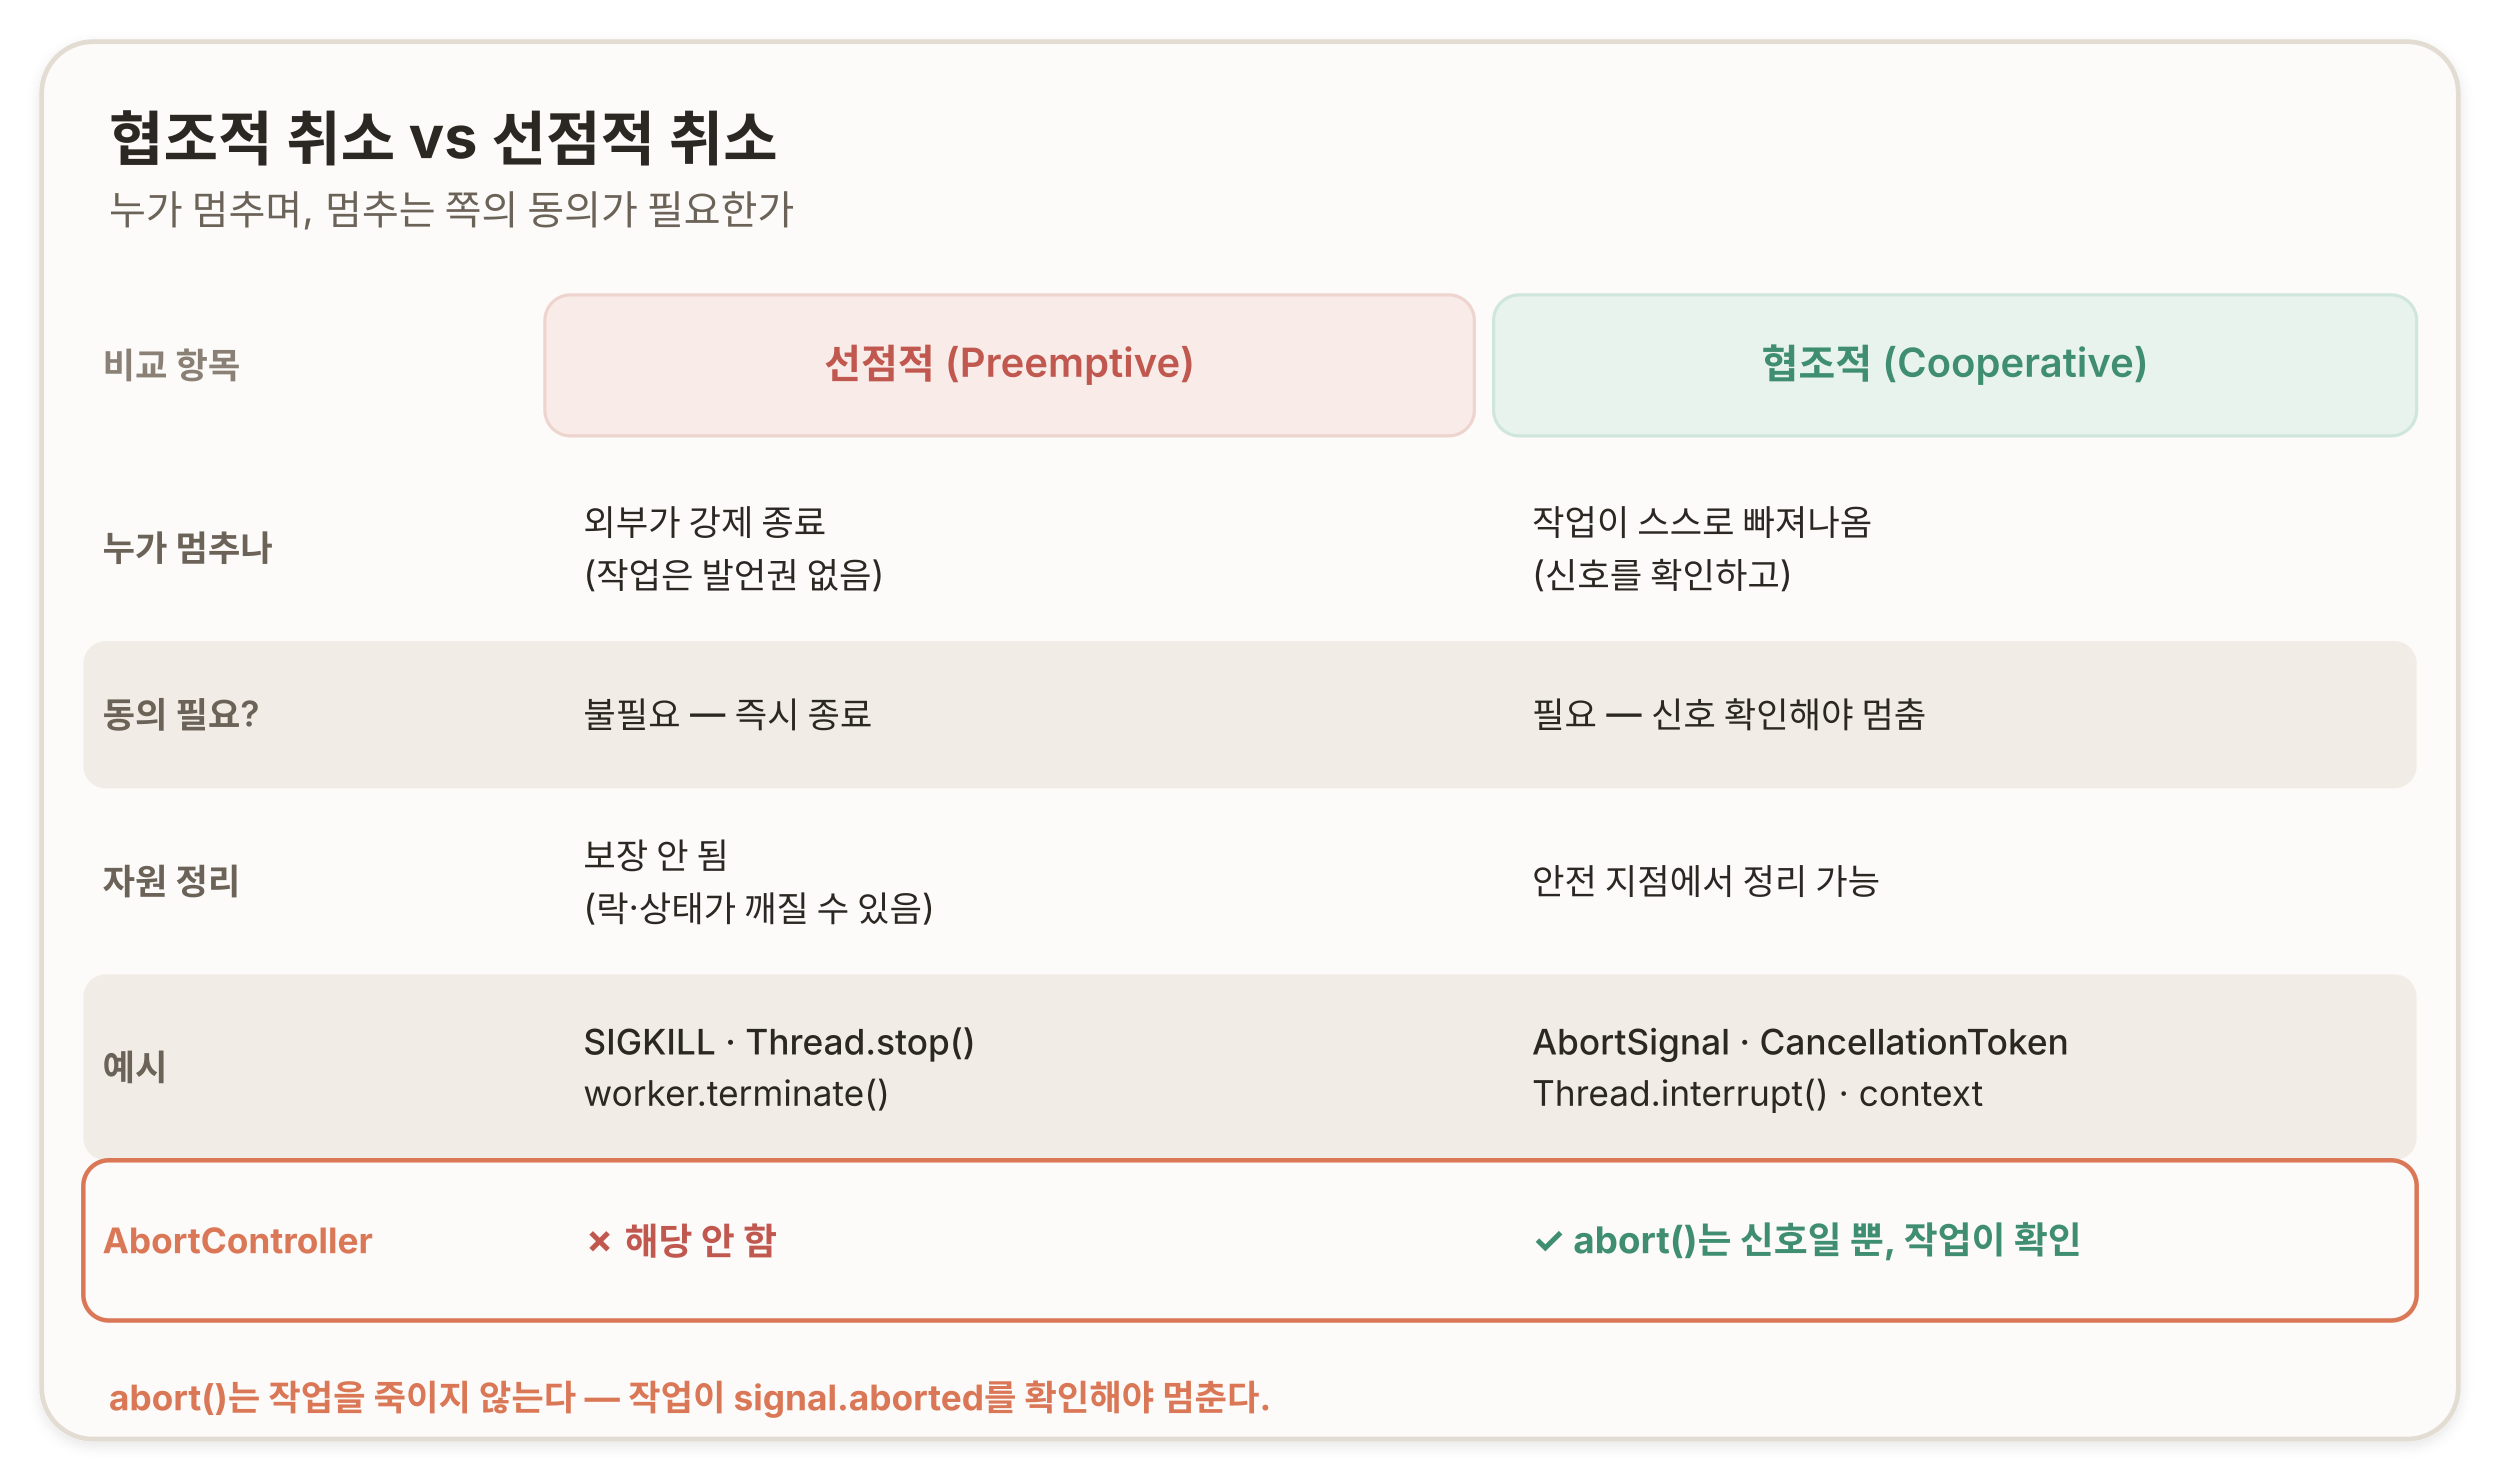
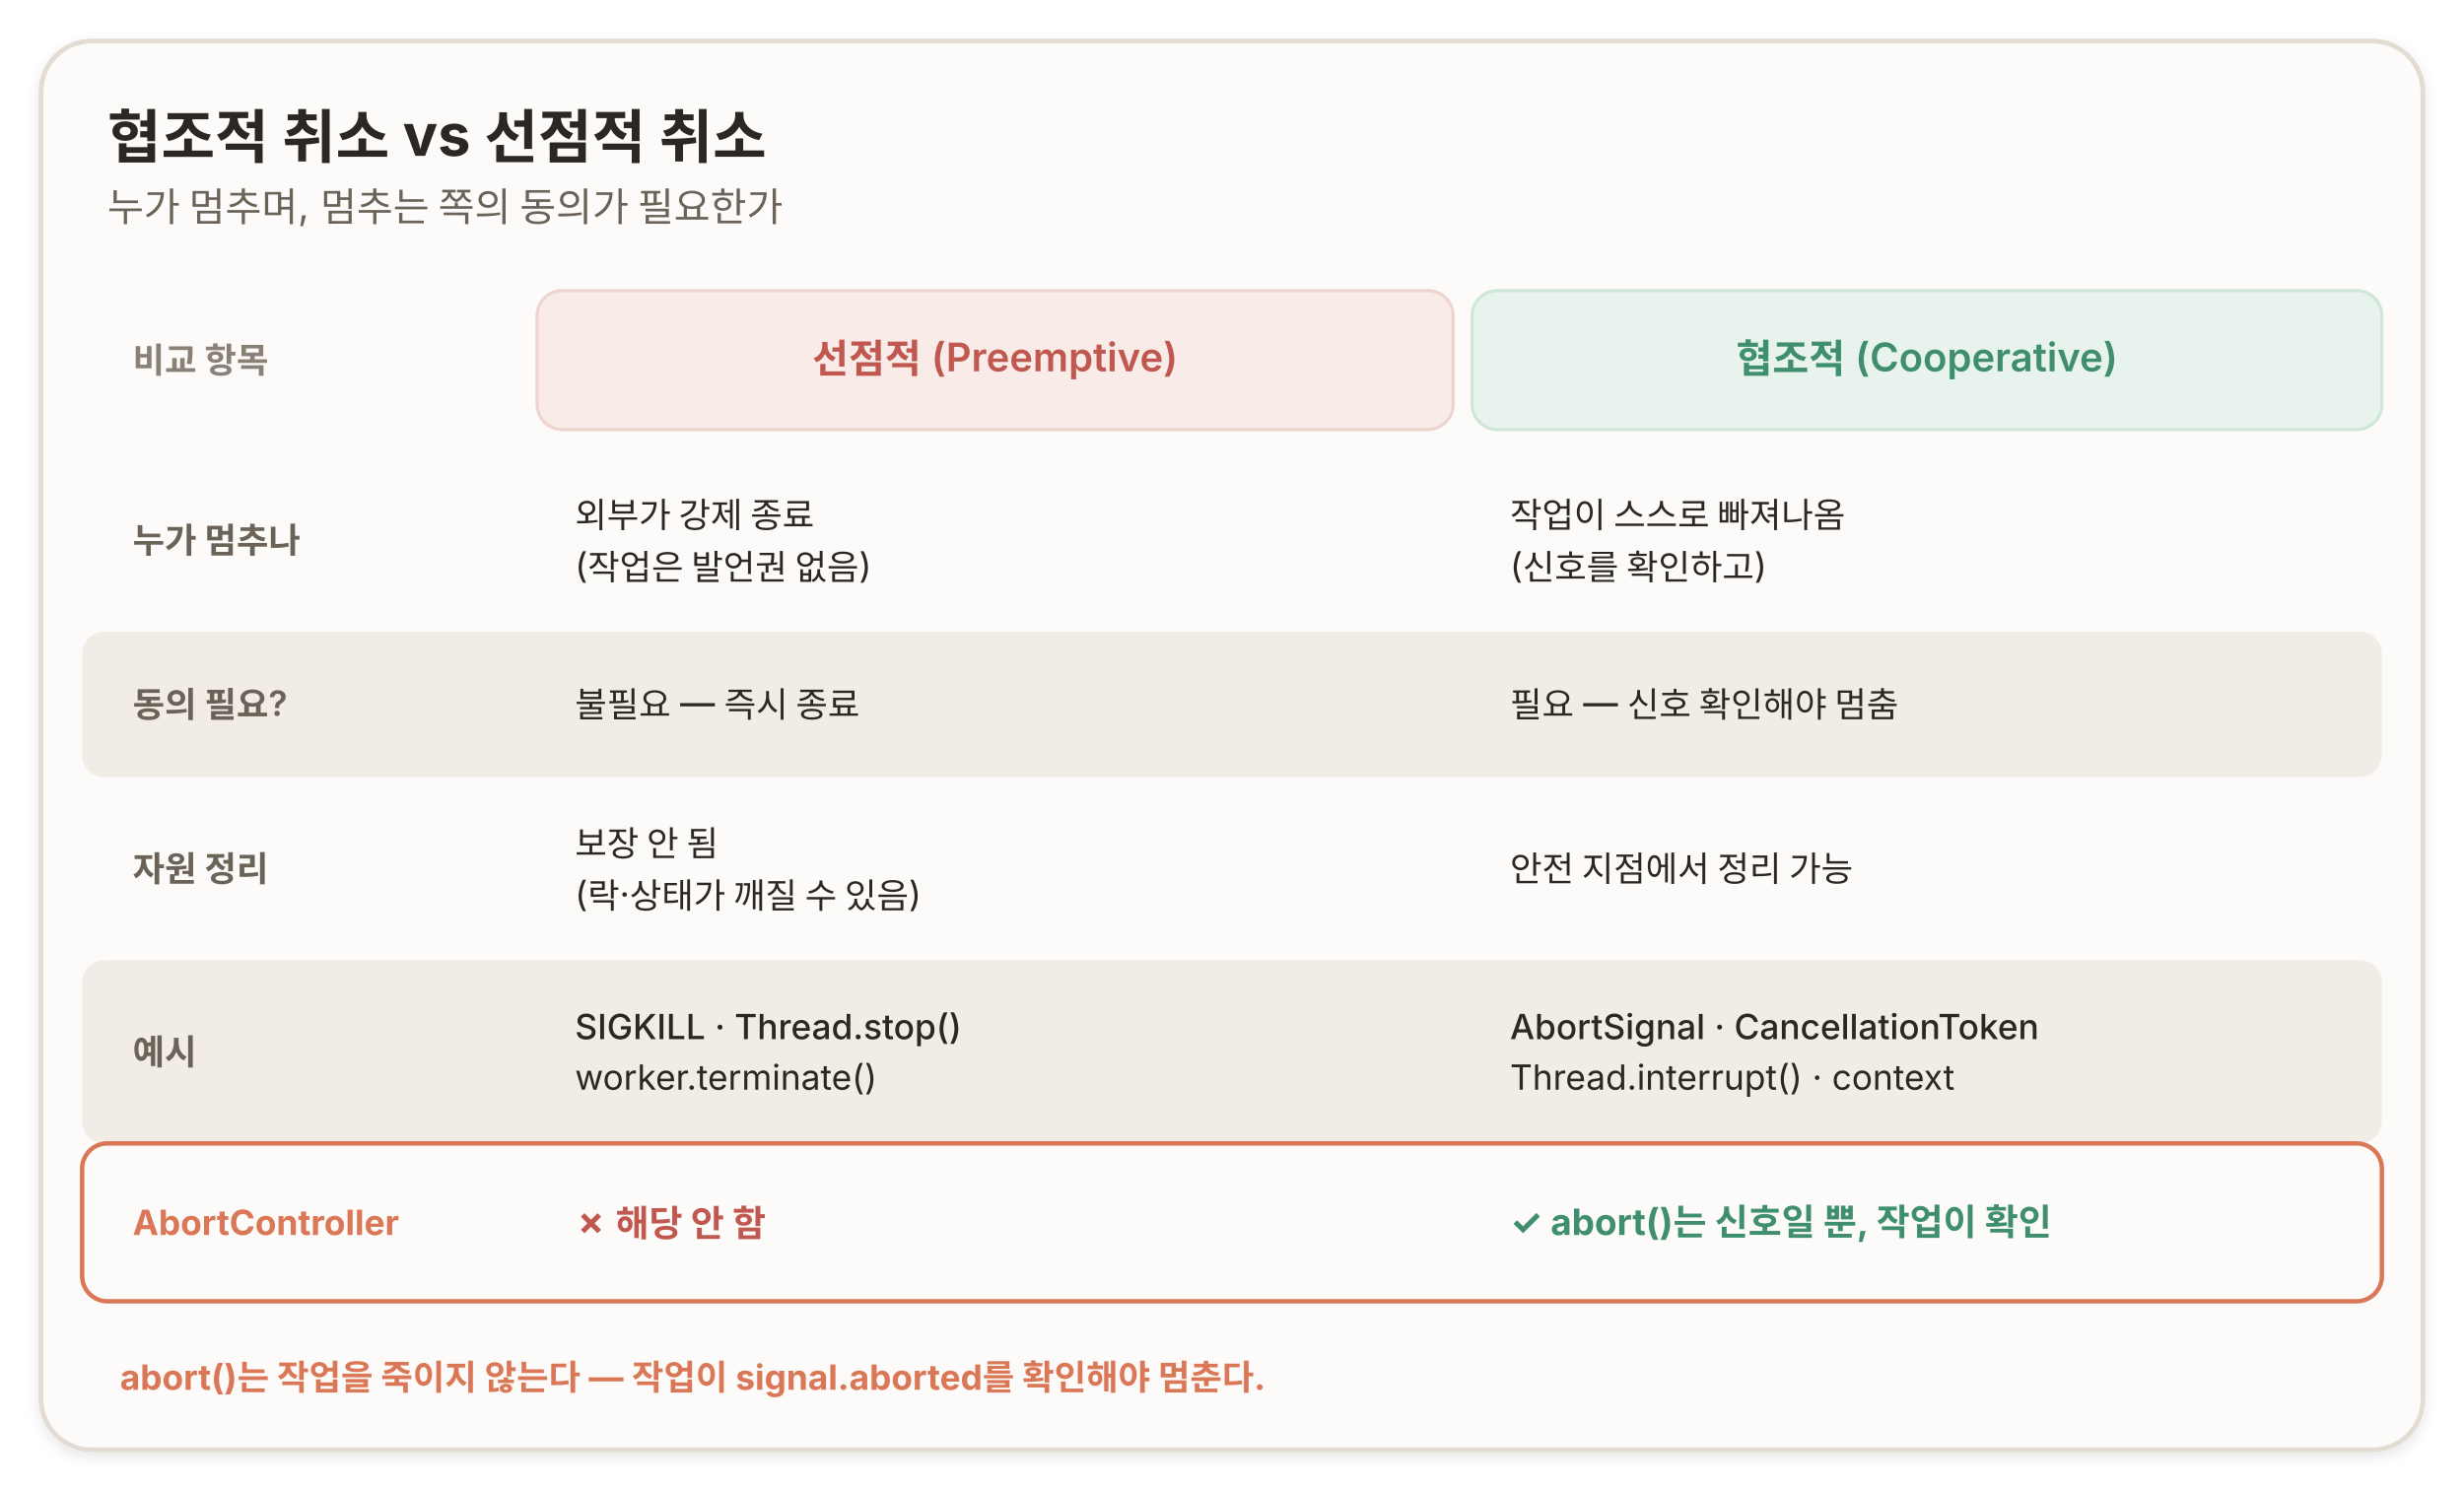
- <svg xmlns="http://www.w3.org/2000/svg" viewBox="0 0 780 462" font-family="'Pretendard Variable', Pretendard, -apple-system, 'Segoe UI', 'Apple SD Gothic Neo', 'Malgun Gothic', 'Noto Sans KR', sans-serif">
+ <svg xmlns="http://www.w3.org/2000/svg" viewBox="0 0 780 472" font-family="'Pretendard Variable', Pretendard, -apple-system, 'Segoe UI', 'Apple SD Gothic Neo', 'Malgun Gothic', 'Noto Sans KR', sans-serif">
  <defs>
    <filter id="soft" x="-8%" y="-8%" width="116%" height="116%">
      <feDropShadow dx="0" dy="1.5" stdDeviation="2.2" flood-color="#000000" flood-opacity="0.10" />
    </filter>
    <marker id="arrow" markerWidth="10" markerHeight="10" refX="7.5" refY="4" orient="auto">
      <path d="M0,0 L8,4 L0,8 Z" fill="#6b6258" />
    </marker>
    <marker id="arrowS" markerWidth="10" markerHeight="10" refX="0.5" refY="4" orient="auto">
      <path d="M8,0 L0,4 L8,8 Z" fill="#6b6258" />
    </marker>
    <marker id="aAllow" markerWidth="10" markerHeight="10" refX="7.5" refY="4" orient="auto">
      <path d="M0,0 L8,4 L0,8 Z" fill="#3f8e70" />
    </marker>
    <marker id="aDeny" markerWidth="10" markerHeight="10" refX="7.5" refY="4" orient="auto">
      <path d="M0,0 L8,4 L0,8 Z" fill="#c0584f" />
    </marker>
    <marker id="aTerra" markerWidth="10" markerHeight="10" refX="7.5" refY="4" orient="auto">
      <path d="M0,0 L8,4 L0,8 Z" fill="#da7756" />
    </marker>
  </defs>
-   <rect x="13" y="13" width="754" height="436" rx="16" stroke="#e2dcd2" stroke-width="1.5" fill="#fcfbf9" filter="url(#soft)" />
+   <rect x="13" y="13" width="754" height="446" rx="16" stroke="#e2dcd2" stroke-width="1.5" fill="#fcfbf9" filter="url(#soft)" />
  <text x="34" y="50" font-size="18.5" fill="#2b2722" font-weight="700" text-anchor="start">협조적 취소 vs 선점적 취소</text>
  <text x="34" y="70" font-size="12.5" fill="#6b6258" font-weight="normal" text-anchor="start">누가 멈추며, 멈추는 쪽의 동의가 필요한가</text>
-   <text x="32" y="118.0" font-size="11" fill="#8a8076" font-weight="600" text-anchor="start">비교 항목</text>
+   <text x="42" y="118.0" font-size="11" fill="#8a8076" font-weight="600" text-anchor="start">비교 항목</text>
  <rect x="170" y="92" width="290" height="44" rx="8" stroke="#eed4cf" stroke-width="1" fill="#f8ebe8" />
  <text x="315.0" y="118.0" font-size="12.5" fill="#c0584f" font-weight="600" text-anchor="middle">선점적 (Preemptive)</text>
  <rect x="466" y="92" width="288" height="44" rx="8" stroke="#cfe6da" stroke-width="1" fill="#e8f3ee" />
  <text x="610.0" y="118.0" font-size="12.5" fill="#3f8e70" font-weight="600" text-anchor="middle">협조적 (Cooperative)</text>
-   <text x="32" y="175.0" font-size="11" fill="#6b6258" font-weight="600" text-anchor="start">누가 멈추나</text>
+   <text x="42" y="175.0" font-size="11" fill="#6b6258" font-weight="600" text-anchor="start">누가 멈추나</text>
  <text x="182" y="167.0" font-size="11" fill="#2b2722" font-weight="500" text-anchor="start">외부가 강제 종료</text>
  <text x="182" y="183.0" font-size="11" fill="#2b2722" font-weight="400" text-anchor="start">(작업은 발언권 없음)</text>
  <text x="478" y="167.0" font-size="11" fill="#2b2722" font-weight="500" text-anchor="start">작업이 스스로 빠져나옴</text>
  <text x="478" y="183.0" font-size="11" fill="#2b2722" font-weight="400" text-anchor="start">(신호를 확인하고)</text>
  <rect x="26" y="200" width="728" height="46" rx="7" fill="#f1ede6" />
-   <text x="32" y="227.0" font-size="11" fill="#6b6258" font-weight="600" text-anchor="start">동의 필요?</text>
+   <text x="42" y="227.0" font-size="11" fill="#6b6258" font-weight="600" text-anchor="start">동의 필요?</text>
  <text x="182" y="227.0" font-size="11" fill="#2b2722" font-weight="500" text-anchor="start">불필요 — 즉시 종료</text>
  <text x="478" y="227.0" font-size="11" fill="#2b2722" font-weight="500" text-anchor="start">필요 — 신호 확인해야 멈춤</text>
-   <text x="32" y="279.0" font-size="11" fill="#6b6258" font-weight="600" text-anchor="start">자원 정리</text>
+   <text x="42" y="279.0" font-size="11" fill="#6b6258" font-weight="600" text-anchor="start">자원 정리</text>
  <text x="182" y="271.0" font-size="11" fill="#2b2722" font-weight="500" text-anchor="start">보장 안 됨</text>
  <text x="182" y="287.0" font-size="11" fill="#2b2722" font-weight="400" text-anchor="start">(락·상태가 깨질 수 있음)</text>
  <text x="478" y="279.0" font-size="11" fill="#2b2722" font-weight="500" text-anchor="start">안전 지점에서 정리 가능</text>
  <rect x="26" y="304" width="728" height="58" rx="7" fill="#f1ede6" />
-   <text x="32" y="337.0" font-size="11" fill="#6b6258" font-weight="600" text-anchor="start">예시</text>
+   <text x="42" y="337.0" font-size="11" fill="#6b6258" font-weight="600" text-anchor="start">예시</text>
  <text x="182" y="329.0" font-size="11" fill="#2b2722" font-weight="500" text-anchor="start">SIGKILL · Thread.stop()</text>
  <text x="182" y="345.0" font-size="11" fill="#2b2722" font-weight="400" text-anchor="start">worker.terminate()</text>
  <text x="478" y="329.0" font-size="11" fill="#2b2722" font-weight="500" text-anchor="start">AbortSignal · CancellationToken</text>
  <text x="478" y="345.0" font-size="11" fill="#2b2722" font-weight="400" text-anchor="start">Thread.interrupt() · context</text>
  <rect x="26" y="362" width="728" height="50" rx="8" stroke="#da7756" stroke-width="1.4" fill="#fcfbf9" />
-   <text x="32" y="391.0" font-size="11" fill="#da7756" font-weight="700" text-anchor="start">AbortController</text>
+   <text x="42" y="391.0" font-size="11" fill="#da7756" font-weight="700" text-anchor="start">AbortController</text>
  <text x="182" y="391.0" font-size="11.5" fill="#c0584f" font-weight="700" text-anchor="start">✗  해당 안 함</text>
  <text x="478" y="391.0" font-size="11.5" fill="#3f8e70" font-weight="700" text-anchor="start">✓  abort()는 신호일 뿐, 작업이 확인</text>
-   <text x="34" y="440" font-size="11" fill="#da7756" font-weight="700" text-anchor="start">abort()는 작업을 죽이지 않는다 — 작업이 signal.aborted를 확인해야 멈춘다.</text>
+   <text x="38" y="440" font-size="11" fill="#da7756" font-weight="700" text-anchor="start">abort()는 작업을 죽이지 않는다 — 작업이 signal.aborted를 확인해야 멈춘다.</text>
</svg>
